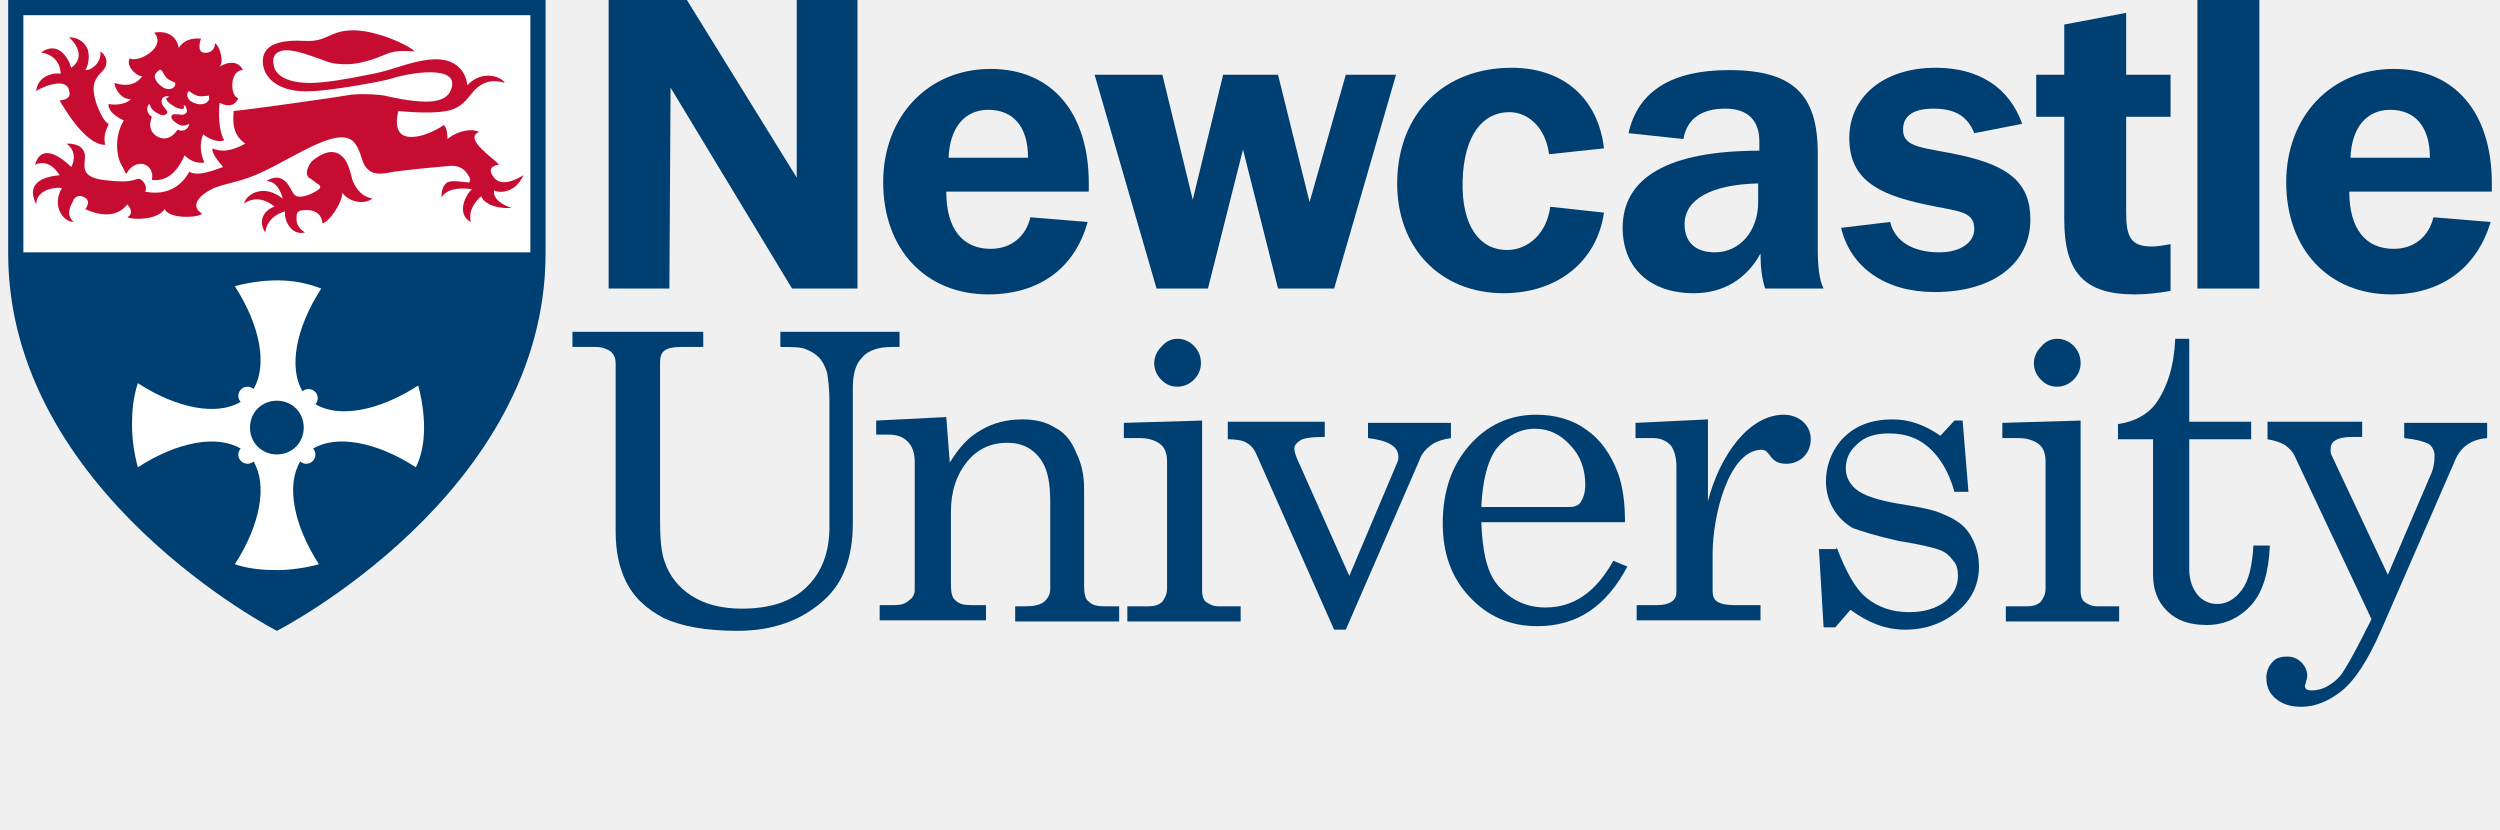
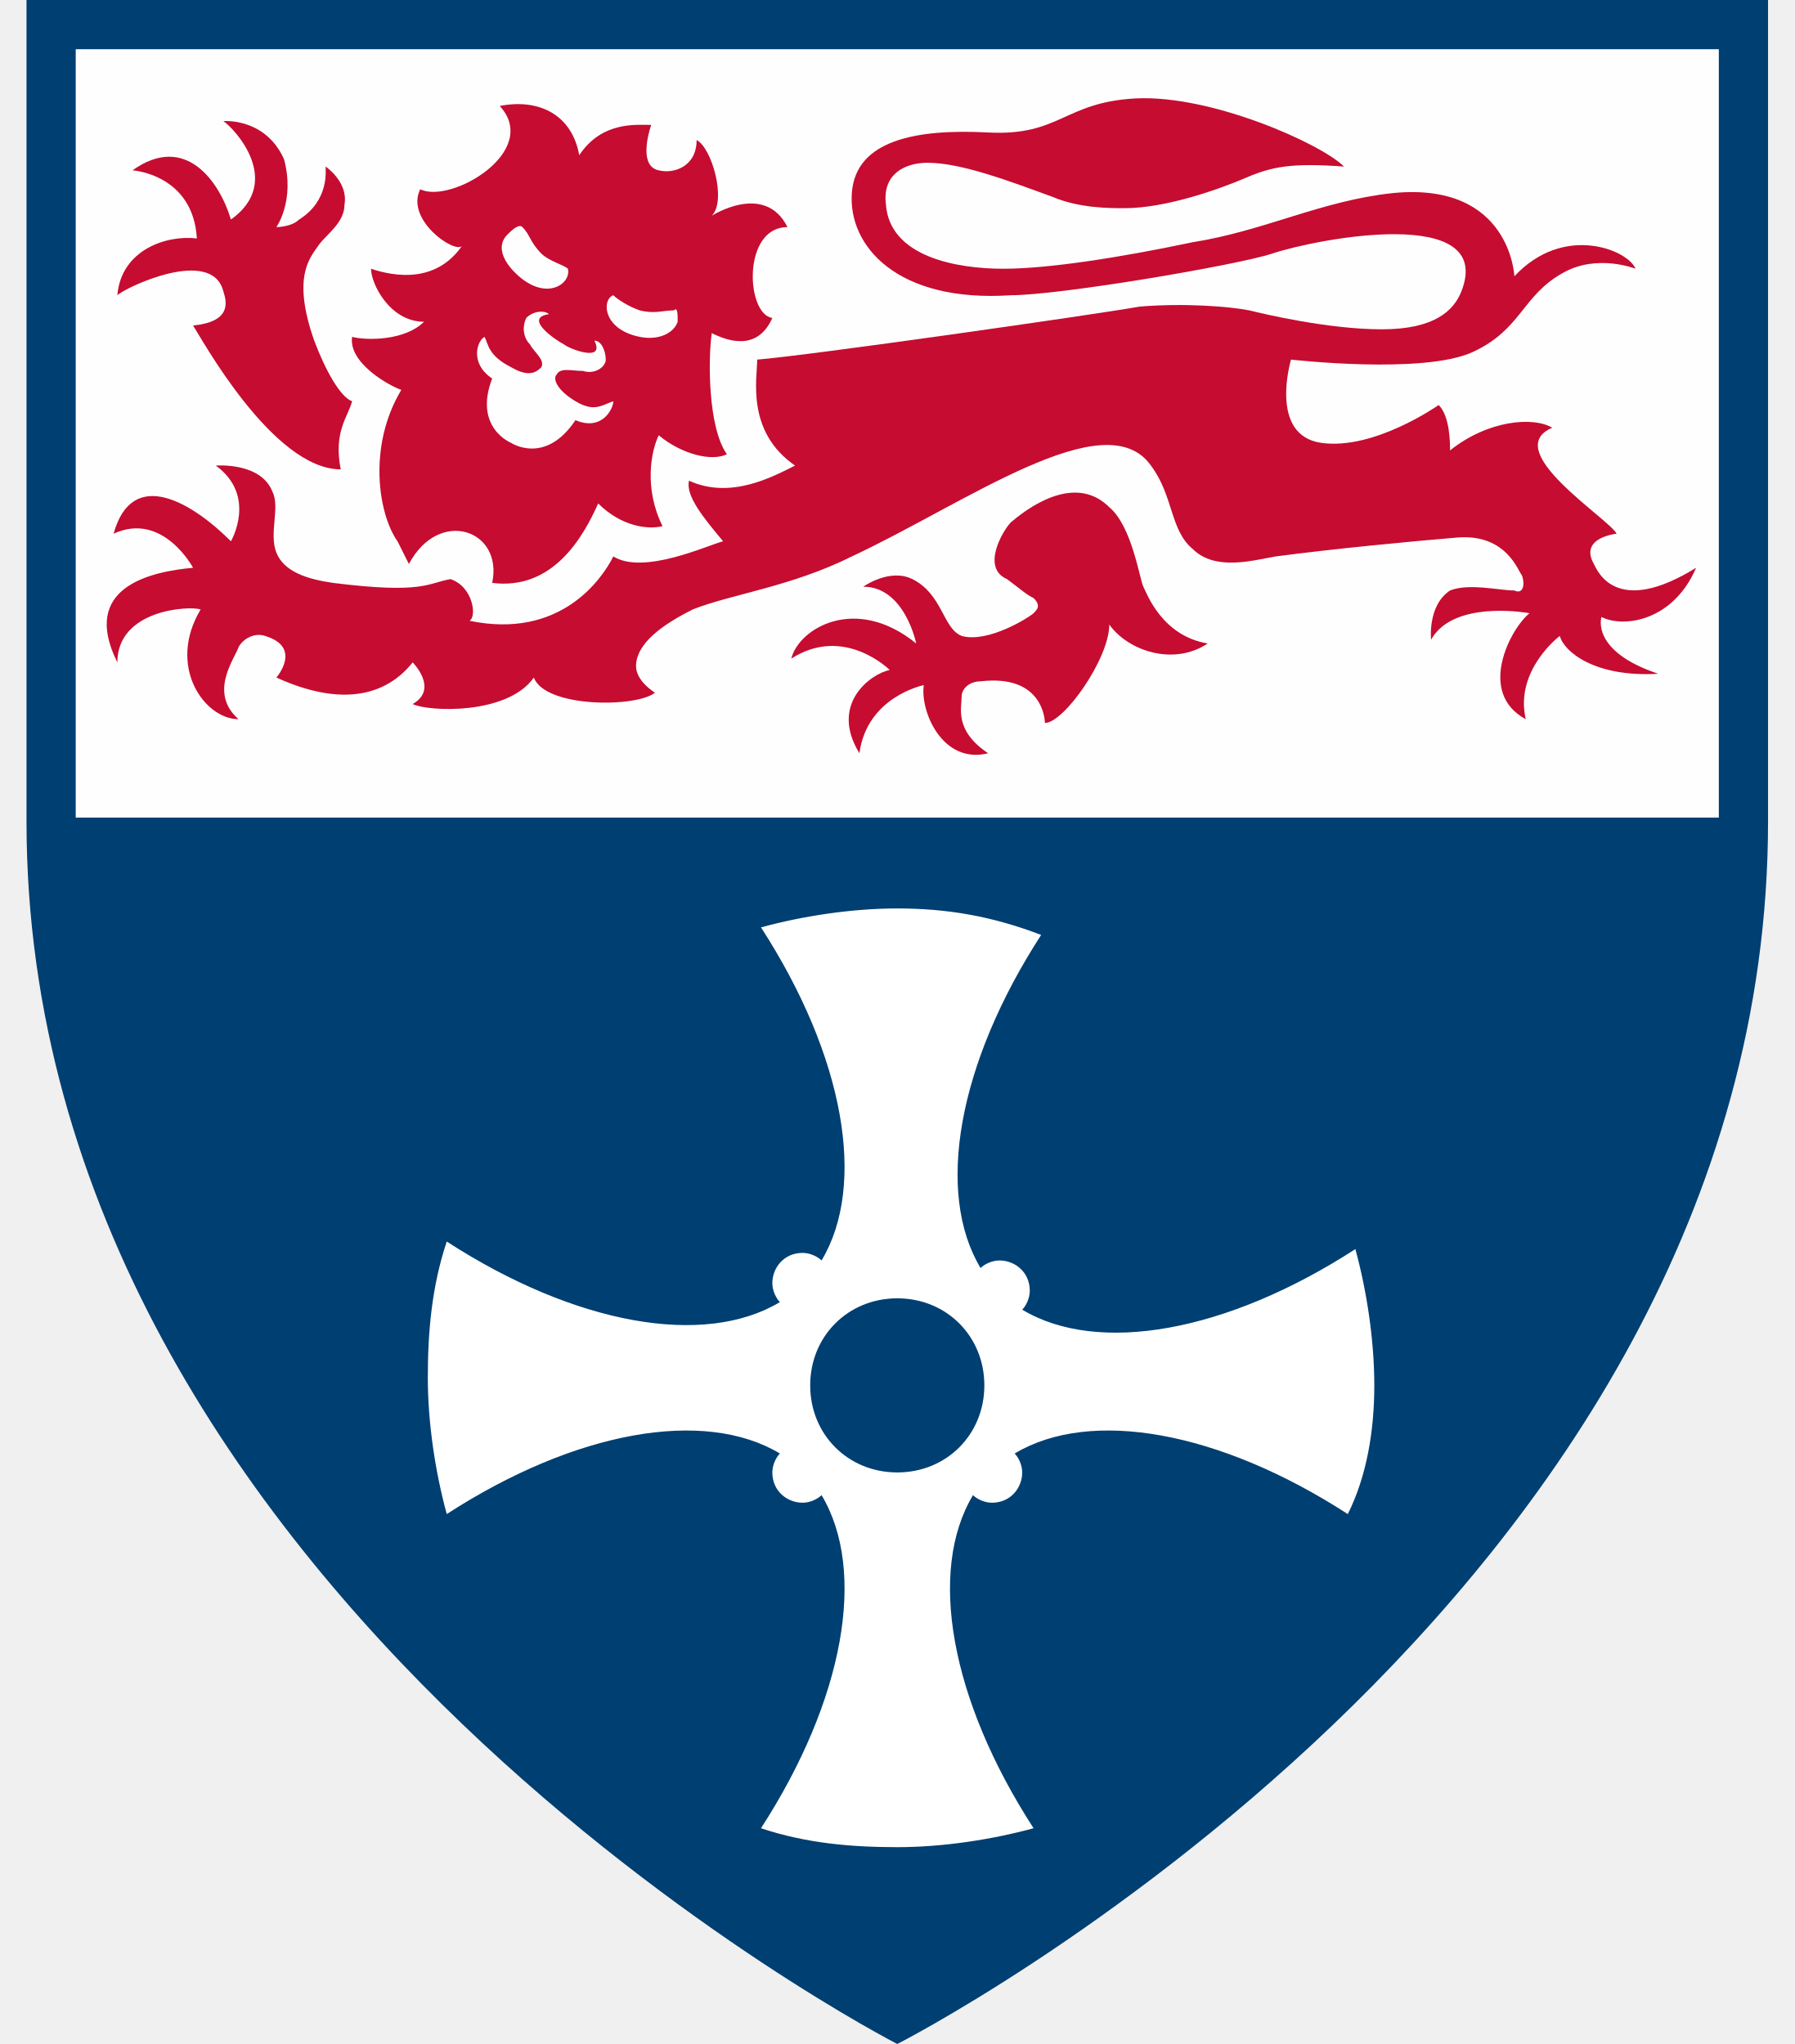
- <svg xmlns="http://www.w3.org/2000/svg" version="1.1" id="Layer_1" x="0px" y="0px" viewBox="0 0 214 71" style="enable-background:new 0 0 214 71;" xml:space="preserve">
+ <svg xmlns="http://www.w3.org/2000/svg" version="1.1" id="Layer_1" viewBox="0 0 47.4 54" xml:space="preserve">
  <style type="text/css">
	.st0{fill:#003F72;}
	.st1{fill:#FFFFFF;}
	.st2{fill:#FEFEFE;}
	.st3{fill:#C60C30;}
</style>
  <g>
-     <path class="st0" d="M84.6,25.2c-5.4,0-9-3.9-9-9.6c0-5.6,3.8-9.7,9.2-9.7c5.2,0,8.4,3.7,8.4,9.8c0,0.2,0,0.5,0,0.7H81   c0,3.2,1.4,4.9,3.8,4.9c1.7,0,3-1,3.4-2.7l4.9,0.4C92,23,88.9,25.2,84.6,25.2 M88,13.5c0-2.7-1.3-4.1-3.4-4.1c-2,0-3.3,1.5-3.4,4.1   H88z" />
-     <path class="st0" d="M204.7,25.2c-5.4,0-9-3.9-9-9.6c0-5.6,3.8-9.7,9.2-9.7c5.2,0,8.4,3.7,8.4,9.8c0,0.2,0,0.5,0,0.7h-12.2   c0,3.2,1.4,4.9,3.8,4.9c1.7,0,3-1,3.4-2.7l4.9,0.4C212,23,208.9,25.2,204.7,25.2 M208,13.5c0-2.7-1.3-4.1-3.4-4.1   c-2,0-3.3,1.5-3.4,4.1H208z" />
-     <polyline class="st0" points="93.7,6.4 99.5,6.4 102.1,17.1 104.7,6.4 109.4,6.4 112.1,17.3 115.2,6.4 119.5,6.4 114.2,24.7    109.4,24.7 106.4,12.8 103.4,24.7 99,24.7 93.7,6.4  " />
-     <path class="st0" d="M129.2,9.6c-2.3,0-3.9,2-4,5.9c-0.1,3.9,1.5,5.9,3.8,5.9c1.8,0,3.4-1.4,3.7-3.7l4.6,0.5   c-0.6,4.2-4,6.9-8.6,6.9c-5.4,0-9.2-3.9-9.1-9.6c0.1-5.8,4-9.7,9.8-9.7c4.4,0,7.4,2.6,7.9,6.9l-4.7,0.5   C132.3,10.9,130.8,9.6,129.2,9.6" />
-     <path class="st0" d="M150.7,21.7c-1.2,2.2-3.2,3.4-5.7,3.4c-3.8,0-6.1-2.2-6.1-5.6c0-4.3,3.9-6.6,11.7-6.6v-0.8   c0-1.8-1-2.8-2.9-2.8c-2.1,0-3.3,0.9-3.6,2.6l-4.7-0.5c0.8-3.6,3.7-5.4,8.6-5.4c5.5,0,7.6,2.1,7.6,7.1v8.1c0,1.5,0.1,2.7,0.5,3.5   h-5C150.8,23.8,150.7,22.8,150.7,21.7 M144.2,19.2c0,1.5,0.9,2.4,2.6,2.4c2.1,0,3.7-1.8,3.7-4.3v-1.6   C146.4,15.8,144.2,17.1,144.2,19.2z" />
-     <path class="st0" d="M161.8,19c0.4,1.7,2,2.6,4.2,2.6c1.9,0,3-0.9,3-2c0-1.6-1.5-1.5-4.2-2.1c-4.3-0.9-6.5-2.3-6.5-5.7   c0-3.4,2.8-6,7.4-6c3.7,0,6.3,1.7,7.4,4.8l-4.1,0.8c-0.6-1.5-1.7-2.1-3.5-2.1c-1.7,0-2.6,0.6-2.6,1.8c0,1.6,1.8,1.5,5,2.2   c4,0.9,5.9,2.3,5.9,5.5c0,3.6-3,6.2-8.2,6.2c-4.2,0-7.2-2.1-8-5.5L161.8,19" />
-     <polyline class="st0" points="188.1,0 193.4,0 193.4,24.7 188.1,24.7 188.1,0  " />
-     <path class="st0" d="M81.3,39.6c0.8-1.3,1.6-2.2,2.7-2.8c1-0.6,2.2-0.9,3.5-0.9c1.1,0,2,0.2,2.8,0.7c0.8,0.4,1.4,1.1,1.8,2.1   c0.5,1,0.7,2,0.7,3.2v8.3c0,0.6,0.1,1.1,0.4,1.3c0.3,0.3,0.7,0.4,1.4,0.4h1.2v1.3h-8.9v-1.3h0.8c0.8,0,1.3-0.1,1.7-0.4   c0.3-0.3,0.5-0.6,0.5-1.1V43c0-1.6-0.2-2.7-0.7-3.5c-0.7-1.1-1.7-1.6-3-1.6c-1.3,0-2.5,0.5-3.4,1.6c-0.9,1.1-1.4,2.5-1.4,4.3v6.3   c0,0.6,0.1,1.1,0.4,1.3c0.3,0.3,0.7,0.4,1.4,0.4h1.2v1.3h-9.1v-1.3h1.2c0.6,0,1-0.1,1.3-0.4c0.3-0.2,0.5-0.5,0.5-0.9v-11   c0-0.7-0.2-1.3-0.6-1.7c-0.4-0.4-0.9-0.6-1.7-0.6H75v-1.2l6-0.3L81.3,39.6" />
-     <path class="st0" d="M96.1,36.2l6.8-0.2v14.6c0,0.4,0.1,0.7,0.3,0.9c0.3,0.2,0.6,0.4,1.1,0.4h1.9v1.3h-9.7v-1.3h1.8   c0.5,0,0.9-0.1,1.2-0.4c0.2-0.3,0.4-0.6,0.4-1.1V39.5c0-0.7-0.2-1.2-0.6-1.5c-0.4-0.3-1-0.5-1.7-0.5h-1.4V36.2 M100.8,29   c0.5,0,1,0.2,1.4,0.6c0.4,0.4,0.6,0.9,0.6,1.5c0,0.5-0.2,1-0.6,1.4c-0.4,0.4-0.9,0.6-1.4,0.6c-0.6,0-1-0.2-1.4-0.6   c-0.4-0.4-0.6-0.9-0.6-1.4c0-0.5,0.2-1,0.6-1.4C99.8,29.2,100.3,29,100.8,29z" />
-     <path class="st0" d="M171.3,36.2l6.8-0.2v14.6c0,0.4,0.1,0.7,0.3,0.9c0.3,0.2,0.6,0.4,1.1,0.4h1.9v1.3h-9.7v-1.3h1.8   c0.5,0,0.9-0.1,1.2-0.4c0.2-0.3,0.4-0.6,0.4-1.1V39.5c0-0.7-0.2-1.2-0.6-1.5c-0.4-0.3-1-0.5-1.7-0.5h-1.4V36.2 M176.1,29   c0.5,0,1,0.2,1.4,0.6c0.4,0.4,0.6,0.9,0.6,1.5c0,0.5-0.2,1-0.6,1.4c-0.4,0.4-0.9,0.6-1.4,0.6c-0.6,0-1-0.2-1.4-0.6   c-0.4-0.4-0.6-0.9-0.6-1.4c0-0.5,0.2-1,0.6-1.4C175.1,29.2,175.6,29,176.1,29z" />
-     <path class="st0" d="M105,36.1h8.4v1.3c-1.1,0-1.8,0.1-2.1,0.3c-0.3,0.2-0.5,0.4-0.5,0.7c0,0.3,0.1,0.5,0.2,0.8l4.5,10.1l4.1-9.7   c0.1-0.2,0.1-0.3,0.1-0.5c0-0.9-0.9-1.4-2.6-1.6v-1.3h7.1v1.3c-0.7,0.1-1.3,0.3-1.7,0.6c-0.4,0.3-0.8,0.7-1,1.3l-6.3,14.5h-1   l-6.6-14.9c-0.2-0.5-0.5-0.9-0.9-1.1c-0.3-0.2-0.9-0.3-1.6-0.3V36.1" />
-     <path class="st0" d="M139.1,44.7h-12.3c0.1,2.6,0.5,4.4,1.5,5.5c1.1,1.2,2.4,1.8,4,1.8c2.4,0,4.3-1.3,5.8-4l1.2,0.5   c-1.8,3.4-4.3,5.1-7.7,5.1c-2.3,0-4.2-0.8-5.8-2.5c-1.6-1.7-2.3-3.8-2.3-6.3c0-2.8,0.8-5,2.3-6.7c1.5-1.7,3.4-2.6,5.7-2.6   c1.6,0,3.1,0.4,4.3,1.3c1.2,0.8,2.1,2.1,2.7,3.7C138.9,41.6,139.1,43,139.1,44.7 M126.8,43.4h7.5c0.4,0,0.8-0.1,1-0.4   c0.2-0.3,0.4-0.8,0.4-1.5c0-1.3-0.4-2.5-1.3-3.4c-0.8-0.9-1.8-1.4-3-1.4c-1.3,0-2.4,0.6-3.3,1.7C127.3,39.5,126.9,41.2,126.8,43.4z   " />
-     <path class="st0" d="M157.2,46.8c0.8,2.1,1.6,3.6,2.6,4.4c1,0.8,2.2,1.2,3.6,1.2c1.3,0,2.3-0.3,3.1-0.9c0.7-0.6,1.1-1.3,1.1-2.2   c0-0.5-0.1-1-0.4-1.3c-0.3-0.4-0.6-0.7-1.1-0.9c-0.5-0.2-1.7-0.5-3.6-0.8c-1.8-0.4-3.1-0.8-3.9-1.1c-0.7-0.4-1.3-1-1.7-1.7   c-0.4-0.7-0.6-1.5-0.6-2.3c0-1.2,0.4-2.4,1.2-3.4c1.1-1.3,2.6-1.9,4.5-1.9c1.5,0,2.8,0.5,4.1,1.4l1.2-1.3h0.7l0.5,6.1h-1.2   c-0.5-1.8-1.3-3-2.2-3.8c-0.9-0.8-2-1.2-3.4-1.2c-1.2,0-2.1,0.3-2.7,0.9c-0.7,0.6-1,1.3-1,2.1c0,0.7,0.3,1.3,0.9,1.8   c0.6,0.5,1.8,0.9,3.5,1.2c2,0.3,3.3,0.6,3.9,0.9c1,0.4,1.8,0.9,2.3,1.7c0.5,0.8,0.8,1.7,0.8,2.8c0,1.5-0.6,2.8-1.8,3.8   c-1.2,1-2.7,1.6-4.5,1.6c-1.7,0-3.2-0.6-4.7-1.7l-1.3,1.5h-1l-0.4-6.7H157.2" />
-     <path class="st0" d="M194,36.1h8.2v1.3h-0.8c-0.7,0-1.2,0.1-1.5,0.3c-0.3,0.2-0.4,0.4-0.4,0.8c0,0.2,0,0.3,0.1,0.5l4.8,10.2   l3.6-8.4c0.3-0.6,0.4-1.2,0.4-1.8c0-0.4-0.2-0.8-0.5-1c-0.4-0.2-1.1-0.4-2.1-0.5v-1.3h7.1v1.3c-1.3,0.1-2.2,0.7-2.7,1.8l-6.4,14.7   c-1.1,2.5-2.2,4.2-3.3,5.1c-1.1,0.9-2.3,1.4-3.5,1.4c-0.9,0-1.6-0.2-2.2-0.7c-0.6-0.5-0.8-1.1-0.8-1.8c0-0.5,0.2-1,0.5-1.3   c0.3-0.4,0.8-0.5,1.3-0.5c0.5,0,0.9,0.2,1.2,0.5c0.3,0.3,0.5,0.7,0.5,1.1c0,0.1,0,0.3-0.1,0.5c0,0.2-0.1,0.3-0.1,0.4   c0,0.3,0.2,0.4,0.6,0.4c0.4,0,0.9-0.1,1.4-0.4c0.5-0.3,1-0.7,1.4-1.4c0.4-0.6,1.2-2.1,2.3-4.3l-6.5-13.8c-0.2-0.5-0.5-0.8-0.9-1.1   c-0.3-0.2-0.9-0.4-1.5-0.5V36.1" />
-     <polyline class="st0" points="52.1,0 58.8,0 68.2,15.2 68.2,0 73.4,0 73.4,24.7 67.8,24.7 57.4,7.5 57.3,24.7 52.1,24.7 52.1,0     " />
-     <path class="st0" d="M49,28.4h11.2v1.3h-1.9c-0.7,0-1.1,0.1-1.4,0.3c-0.3,0.2-0.4,0.6-0.4,1v13.5c0,1.6,0.1,2.8,0.4,3.6   c0.4,1.2,1.2,2.2,2.3,2.9c1.1,0.7,2.5,1.1,4.3,1.1c2.4,0,4.3-0.6,5.6-1.9c1.3-1.3,1.9-3,1.9-5.1V34.4c0-1.1-0.1-1.9-0.2-2.5   c-0.2-0.6-0.4-1-0.7-1.3c-0.3-0.3-0.6-0.5-1.1-0.7c-0.4-0.2-1.2-0.2-2.2-0.2v-1.3H77v1.3h-0.7c-1.1,0-2,0.3-2.5,0.9   c-0.6,0.6-0.8,1.5-0.8,2.7v11.5c0,2.9-0.8,5.1-2.5,6.6c-1.9,1.7-4.3,2.6-7.4,2.6c-2.7,0-4.8-0.4-6.3-1.1c-1.5-0.8-2.6-1.8-3.3-3.3   c-0.5-1.1-0.8-2.4-0.8-4.1V31.1c0-0.4-0.1-0.7-0.4-1c-0.3-0.2-0.7-0.4-1.3-0.4H49V28.4" />
-     <path class="st0" d="M185.8,20.9c-0.6,0.1-1.1,0.2-1.6,0.2c-1.8,0-2.2-0.8-2.2-2.9V10h3.8V6.4H182V1.1l-5.3,1v4.3h-2.4V10h2.4v8.8   c0,4.5,1.7,6.4,6,6.4c1,0,2-0.1,3.1-0.3V20.9" />
-     <path class="st0" d="M192.9,46.6c-0.1,1.8-0.4,3.1-1,3.9c-0.6,0.8-1.3,1.2-2.1,1.2c-0.7,0-1.3-0.3-1.7-0.8   c-0.4-0.5-0.7-1.2-0.7-2.2V37.6h5.3v-1.5h-5.3V29h-1.2c-0.1,2.4-0.7,4.2-1.7,5.6c-0.7,0.9-1.8,1.5-3.2,1.7v1.3h3v11.6   c0,1.3,0.4,2.3,1.2,3.1c0.8,0.8,1.9,1.2,3.4,1.2c1.5,0,2.8-0.6,3.8-1.7c1-1.1,1.5-2.8,1.6-5.1H192.9" />
-     <path class="st0" d="M152.7,35.5c-3,0-5.5,3.5-6.5,7.4v-7l-6.2,0.3v1.3h1.5c0.6,0,1.1,0.2,1.5,0.6c0.3,0.4,0.5,1,0.5,1.8v10.8   c0,0.3-0.1,0.6-0.4,0.8c-0.3,0.2-0.7,0.3-1.3,0.3h-1.7v1.3h10.6v-1.3h-2.2c-0.7,0-1.2-0.1-1.5-0.3c-0.3-0.2-0.4-0.5-0.4-0.9v-3.2   c0-3.3,1.4-8.9,4.2-8.9c0.8,0,0.6,1.2,2.1,1.2c1.2,0,2.1-0.9,2.1-2.1C155,36.3,153.9,35.5,152.7,35.5" />
    <path class="st0" d="M0.7,0c0,0,0,14.6,0,21.7c0,20.5,23,32.3,23,32.3s23-11.7,23-32.3c0-7.1,0-21.7,0-21.7H0.7" />
    <g>
-       <path class="st1" d="M36.3,36.6c0-1.2-0.2-2.5-0.5-3.6c-3.4,2.2-6.8,2.8-8.8,1.6c0.1-0.1,0.2-0.3,0.2-0.5c0-0.5-0.4-0.8-0.8-0.8    c-0.2,0-0.4,0.1-0.5,0.2c-1.2-2-0.6-5.4,1.6-8.8C26.2,24.2,25,24,23.7,24l0,0c-1.2,0-2.5,0.2-3.6,0.5c2.2,3.4,2.8,6.8,1.6,8.8    c-0.1-0.1-0.3-0.2-0.5-0.2c-0.5,0-0.8,0.4-0.8,0.8c0,0.2,0.1,0.4,0.2,0.5c-2,1.2-5.4,0.6-8.8-1.6c-0.4,1.2-0.5,2.4-0.5,3.6h0    c0,1.2,0.2,2.5,0.5,3.6c3.4-2.2,6.8-2.8,8.8-1.6c-0.1,0.1-0.2,0.3-0.2,0.5c0,0.5,0.4,0.8,0.8,0.8c0.2,0,0.4-0.1,0.5-0.2    c1.2,2,0.6,5.4-1.6,8.8c1.2,0.4,2.4,0.5,3.6,0.5l0,0c1.2,0,2.5-0.2,3.6-0.5c-2.2-3.4-2.8-6.8-1.6-8.8c0.1,0.1,0.3,0.2,0.5,0.2    c0.5,0,0.8-0.4,0.8-0.8c0-0.2-0.1-0.4-0.2-0.5c2-1.2,5.4-0.6,8.8,1.6C36.1,39,36.3,37.8,36.3,36.6L36.3,36.6" />
+       <path class="st1" d="M36.3,36.6c0-1.2-0.2-2.5-0.5-3.6c-3.4,2.2-6.8,2.8-8.8,1.6c0.1-0.1,0.2-0.3,0.2-0.5c0-0.5-0.4-0.8-0.8-0.8 c-0.2,0-0.4,0.1-0.5,0.2c-1.2-2-0.6-5.4,1.6-8.8C26.2,24.2,25,24,23.7,24l0,0c-1.2,0-2.5,0.2-3.6,0.5c2.2,3.4,2.8,6.8,1.6,8.8 c-0.1-0.1-0.3-0.2-0.5-0.2c-0.5,0-0.8,0.4-0.8,0.8c0,0.2,0.1,0.4,0.2,0.5c-2,1.2-5.4,0.6-8.8-1.6c-0.4,1.2-0.5,2.4-0.5,3.6h0 c0,1.2,0.2,2.5,0.5,3.6c3.4-2.2,6.8-2.8,8.8-1.6c-0.1,0.1-0.2,0.3-0.2,0.5c0,0.5,0.4,0.8,0.8,0.8c0.2,0,0.4-0.1,0.5-0.2 c1.2,2,0.6,5.4-1.6,8.8c1.2,0.4,2.4,0.5,3.6,0.5l0,0c1.2,0,2.5-0.2,3.6-0.5c-2.2-3.4-2.8-6.8-1.6-8.8c0.1,0.1,0.3,0.2,0.5,0.2 c0.5,0,0.8-0.4,0.8-0.8c0-0.2-0.1-0.4-0.2-0.5c2-1.2,5.4-0.6,8.8,1.6C36.1,39,36.3,37.8,36.3,36.6L36.3,36.6" />
      <path class="st0" d="M26,36.6c0,1.3-1,2.3-2.3,2.3c-1.3,0-2.3-1-2.3-2.3c0-1.3,1-2.3,2.3-2.3C25,34.3,26,35.3,26,36.6" />
    </g>
    <rect x="2" y="1.3" class="st2" width="43.4" height="20.3" />
-     <path class="st3" d="M27.3,15.8c0.2,0.2,0.1,0.3,0,0.4c-0.1,0.1-1.2,0.8-1.9,0.6c-0.5-0.2-0.5-1.1-1.3-1.5   c-0.6-0.3-1.3,0.2-1.3,0.2c1.1,0,1.4,1.5,1.4,1.5c-1.6-1.3-3.1-0.4-3.3,0.4c1.4-0.9,2.6,0.3,2.6,0.3c-0.5,0.1-1.6,0.9-0.8,2.2   c0.2-1.5,1.7-1.8,1.7-1.8c-0.1,0.7,0.5,2.1,1.7,1.8c-0.9-0.6-0.7-1.2-0.7-1.5c0-0.2,0.2-0.4,0.5-0.4c1.7-0.2,1.7,1.1,1.7,1.1   c0.5,0,1.7-1.7,1.7-2.6c0.5,0.7,1.7,1.1,2.6,0.5c-1.2-0.2-1.6-1.3-1.7-1.5c-0.1-0.2-0.3-1.6-0.9-2.1c-0.8-0.8-1.9-0.2-2.6,0.4   c-0.2,0.2-0.8,1.2-0.1,1.5C27,15.6,27.1,15.7,27.3,15.8" />
-     <path class="st3" d="M9,12.4c-1.8,0-3.7-3.5-3.9-3.8C6.1,8.5,6,8,5.9,7.7C5.6,6.5,3.3,7.6,3.1,7.8c0.1-1.2,1.3-1.6,2.1-1.5l0,0   C5.1,4.6,3.5,4.5,3.5,4.5c1.4-1,2.3,0.3,2.6,1.3c1.4-1,0.1-2.4-0.2-2.6c0,0,1.1-0.1,1.6,1C7.8,5.3,7.3,6,7.3,6s0.4,0,0.6-0.2   c0.8-0.5,0.7-1.3,0.7-1.4c0,0,0.6,0.4,0.5,1c0,0.5-0.5,0.8-0.7,1.1C8.2,6.8,7.7,7.3,8.3,9c0.3,0.8,0.7,1.5,1,1.6   C9.2,11,8.8,11.4,9,12.4" />
-     <path class="st3" d="M5.1,15c-1.1,0.1-3,0.5-2,2.5c0-1.4,1.9-1.5,2.2-1.4c-0.9,1.5,0.1,2.9,1,2.9c-0.8-0.7-0.1-1.6,0-1.9   c0.1-0.2,0.4-0.4,0.7-0.3c1,0.3,0.3,1.1,0.3,1.1c2.2,1,3.2,0.1,3.6-0.4c0,0,0.7,0.7,0,1.1c0.4,0.2,2.5,0.3,3.2-0.7   c0.3,0.8,2.7,0.8,3.2,0.4c0,0-0.5-0.3-0.5-0.7c0-0.6,0.7-1.1,1.5-1.5c1-0.4,2.6-0.6,4.2-1.4c3-1.4,6.7-4.1,7.9-2.4   c0.6,0.8,0.5,1.7,1.1,2.2c0.6,0.6,1.6,0.3,2.2,0.2c1.5-0.2,3.6-0.4,4.8-0.5c1.3-0.1,1.6,0.9,1.7,1c0.1,0.3,0,0.5-0.2,0.4   c-0.4,0-1.2-0.2-1.7,0c-0.6,0.4-0.5,1.3-0.5,1.3c0.5-0.9,2-0.8,2.6-0.7c-0.5,0.4-1.4,2.1-0.1,2.8c-0.3-1.3,0.9-2.2,0.9-2.2   c0.1,0.4,0.9,1.1,2.6,1c-1.8-0.6-1.5-1.5-1.5-1.5c0.6,0.3,1.9,0.1,2.5-1.3c-2.1,1.3-2.6,0.1-2.7-0.1c-0.4-0.7,0.6-0.8,0.6-0.8   c-0.2-0.4-3.1-2.2-1.7-2.8c-0.5-0.3-1.7-0.2-2.7,0.6c0-0.2,0-0.9-0.3-1.2c0,0-1.7,1.2-3.1,1c-1.4-0.2-0.8-2.2-0.8-2.2   s3.5,0.4,4.8-0.2c1.3-0.6,1.3-1.5,2.4-2.1c0.9-0.5,1.9-0.1,1.9-0.1C43,6.6,41.3,5.9,40,7.3c0,0-0.1-2.5-3.2-2.2   c-1.9,0.2-3.4,1-5.3,1.3c-1.9,0.4-3.8,0.7-5,0.7c-1.2,0-3-0.3-3.1-1.7c-0.1-0.8,0.5-1.1,1.1-1.1c0.9,0,2.2,0.5,3.3,0.9   c0.7,0.3,1.5,0.3,1.9,0.3c1.1,0,2.5-0.5,3.2-0.8c0.7-0.3,1.2-0.4,2.6-0.3C34.9,3.8,32,2.5,30,2.6c-1.9,0.1-2,1-3.9,0.9   c-1.9-0.1-3.5,0.2-3.6,1.6c-0.1,1.4,1.2,2.9,4.2,2.7C28,7.8,32.7,7,33.6,6.7c1.2-0.4,5.9-1.3,5,1c-0.2,0.5-0.7,1-2.1,1   s-3.1-0.4-3.5-0.5c-0.5-0.1-1.7-0.2-2.9-0.1c-1.1,0.2-8.8,1.3-10.1,1.4c0,0.5-0.3,1.9,1,2.8c-0.6,0.3-1.7,0.9-2.8,0.4   c-0.1,0.4,0.4,1,0.9,1.6c-0.4,0.1-2.1,0.9-2.9,0.4c-0.3,0.6-1.4,2.2-3.8,1.7c0.2-0.1,0.1-0.9-0.5-1.1c-0.6,0.1-0.7,0.4-3.1,0.1   c-0.7-0.1-1.3-0.3-1.5-0.8c-0.2-0.5,0.1-1.2-0.1-1.6c-0.3-0.8-1.5-0.7-1.5-0.7c1.1,0.8,0.4,2,0.4,2c-1-1-2.6-2-3.1-0.2   C4.3,13.5,5.1,15,5.1,15" />
-     <path class="st3" d="M20.8,6c-0.6-1.2-2-0.3-2-0.3c0.4-0.4,0-1.8-0.4-2c0,0.7-0.6,0.9-1,0.8c-0.5-0.1-0.3-0.9-0.2-1.2   c-0.4,0-1.3-0.1-1.9,0.8c-0.2-1.1-1.1-1.5-2.1-1.3c1.1,1.2-1.3,2.6-2.1,2.2c-0.4,0.8,0.9,1.7,1.1,1.5c-0.7,1-1.8,0.8-2.4,0.6   c0,0.4,0.5,1.4,1.4,1.4C10.7,9,9.7,9,9.3,8.9c-0.1,0.7,1,1.3,1.3,1.4c-0.9,1.5-0.6,3.3-0.1,4l0.3,0.6c0.8-1.5,2.5-0.9,2.2,0.5   c1.6,0.2,2.4-1.2,2.8-2.1c0.6,0.6,1.3,0.7,1.7,0.6c-0.5-1-0.3-2-0.1-2.4c0.6,0.5,1.4,0.7,1.8,0.5c-0.5-0.7-0.5-2.5-0.4-3.2   c0.4,0.2,1.2,0.5,1.6-0.4C19.7,8.3,19.6,6,20.8,6z M13.4,6.2c0.1-0.1,0.3-0.3,0.4-0.2c0.2,0.2,0.2,0.4,0.5,0.7   c0.2,0.2,0.6,0.3,0.7,0.4c0.1,0.4-0.6,0.9-1.4,0.1C13.3,6.9,13.1,6.5,13.4,6.2z M15.2,11.1c-0.8,1.2-1.7,0.6-1.7,0.6   s-1-0.4-0.5-1.7c-0.6-0.4-0.4-1-0.2-1.1c0.1,0.2,0.1,0.5,0.7,0.8c0.5,0.3,0.7,0.1,0.8,0c0.1-0.2-0.2-0.4-0.3-0.6   c-0.2-0.2-0.2-0.5-0.1-0.7c0.2-0.2,0.5-0.2,0.6-0.1c-0.7,0.1,0.2,0.7,0.4,0.8C15,9.2,16,9.6,15.7,9c0.2,0,0.3,0.3,0.3,0.5   c0,0.2-0.3,0.4-0.6,0.3c-0.3,0-0.6-0.1-0.7,0.1c-0.1,0.1,0,0.4,0.5,0.7c0.5,0.3,0.7,0.1,1,0C16.2,10.8,15.9,11.4,15.2,11.1z    M17.9,8.5c-0.1,0.3-0.5,0.5-1,0.4c-1-0.2-1-1-0.7-1.1c0.1,0.1,0.4,0.3,0.7,0.4c0.4,0.1,0.6,0,0.9,0C17.9,8.1,17.9,8.3,17.9,8.5z" />
+     <path class="st3" d="M27.3,15.8c0.2,0.2,0.1,0.3,0,0.4c-0.1,0.1-1.2,0.8-1.9,0.6c-0.5-0.2-0.5-1.1-1.3-1.5 c-0.6-0.3-1.3,0.2-1.3,0.2c1.1,0,1.4,1.5,1.4,1.5c-1.6-1.3-3.1-0.4-3.3,0.4c1.4-0.9,2.6,0.3,2.6,0.3c-0.5,0.1-1.6,0.9-0.8,2.2 c0.2-1.5,1.7-1.8,1.7-1.8c-0.1,0.7,0.5,2.1,1.7,1.8c-0.9-0.6-0.7-1.2-0.7-1.5c0-0.2,0.2-0.4,0.5-0.4c1.7-0.2,1.7,1.1,1.7,1.1 c0.5,0,1.7-1.7,1.7-2.6c0.5,0.7,1.7,1.1,2.6,0.5c-1.2-0.2-1.6-1.3-1.7-1.5c-0.1-0.2-0.3-1.6-0.9-2.1c-0.8-0.8-1.9-0.2-2.6,0.4 c-0.2,0.2-0.8,1.2-0.1,1.5C27,15.6,27.1,15.7,27.3,15.8" />
+     <path class="st3" d="M9,12.4c-1.8,0-3.7-3.5-3.9-3.8C6.1,8.5,6,8,5.9,7.7C5.6,6.5,3.3,7.6,3.1,7.8c0.1-1.2,1.3-1.6,2.1-1.5l0,0 C5.1,4.6,3.5,4.5,3.5,4.5c1.4-1,2.3,0.3,2.6,1.3c1.4-1,0.1-2.4-0.2-2.6c0,0,1.1-0.1,1.6,1C7.8,5.3,7.3,6,7.3,6s0.4,0,0.6-0.2 c0.8-0.5,0.7-1.3,0.7-1.4c0,0,0.6,0.4,0.5,1c0,0.5-0.5,0.8-0.7,1.1C8.2,6.8,7.7,7.3,8.3,9c0.3,0.8,0.7,1.5,1,1.6 C9.2,11,8.8,11.4,9,12.4" />
+     <path class="st3" d="M5.1,15c-1.1,0.1-3,0.5-2,2.5c0-1.4,1.9-1.5,2.2-1.4c-0.9,1.5,0.1,2.9,1,2.9c-0.8-0.7-0.1-1.6,0-1.9 c0.1-0.2,0.4-0.4,0.7-0.3c1,0.3,0.3,1.1,0.3,1.1c2.2,1,3.2,0.1,3.6-0.4c0,0,0.7,0.7,0,1.1c0.4,0.2,2.5,0.3,3.2-0.7 c0.3,0.8,2.7,0.8,3.2,0.4c0,0-0.5-0.3-0.5-0.7c0-0.6,0.7-1.1,1.5-1.5c1-0.4,2.6-0.6,4.2-1.4c3-1.4,6.7-4.1,7.9-2.4 c0.6,0.8,0.5,1.7,1.1,2.2c0.6,0.6,1.6,0.3,2.2,0.2c1.5-0.2,3.6-0.4,4.8-0.5c1.3-0.1,1.6,0.9,1.7,1c0.1,0.3,0,0.5-0.2,0.4 c-0.4,0-1.2-0.2-1.7,0c-0.6,0.4-0.5,1.3-0.5,1.3c0.5-0.9,2-0.8,2.6-0.7c-0.5,0.4-1.4,2.1-0.1,2.8c-0.3-1.3,0.9-2.2,0.9-2.2 c0.1,0.4,0.9,1.1,2.6,1c-1.8-0.6-1.5-1.5-1.5-1.5c0.6,0.3,1.9,0.1,2.5-1.3c-2.1,1.3-2.6,0.1-2.7-0.1c-0.4-0.7,0.6-0.8,0.6-0.8 c-0.2-0.4-3.1-2.2-1.7-2.8c-0.5-0.3-1.7-0.2-2.7,0.6c0-0.2,0-0.9-0.3-1.2c0,0-1.7,1.2-3.1,1c-1.4-0.2-0.8-2.2-0.8-2.2 s3.5,0.4,4.8-0.2c1.3-0.6,1.3-1.5,2.4-2.1c0.9-0.5,1.9-0.1,1.9-0.1C43,6.6,41.3,5.9,40,7.3c0,0-0.1-2.5-3.2-2.2 c-1.9,0.2-3.4,1-5.3,1.3c-1.9,0.4-3.8,0.7-5,0.7c-1.2,0-3-0.3-3.1-1.7c-0.1-0.8,0.5-1.1,1.1-1.1c0.9,0,2.2,0.5,3.3,0.9 c0.7,0.3,1.5,0.3,1.9,0.3c1.1,0,2.5-0.5,3.2-0.8c0.7-0.3,1.2-0.4,2.6-0.3C34.9,3.8,32,2.5,30,2.6c-1.9,0.1-2,1-3.9,0.9 c-1.9-0.1-3.5,0.2-3.6,1.6c-0.1,1.4,1.2,2.9,4.2,2.7C28,7.8,32.7,7,33.6,6.7c1.2-0.4,5.9-1.3,5,1c-0.2,0.5-0.7,1-2.1,1 s-3.1-0.4-3.5-0.5c-0.5-0.1-1.7-0.2-2.9-0.1c-1.1,0.2-8.8,1.3-10.1,1.4c0,0.5-0.3,1.9,1,2.8c-0.6,0.3-1.7,0.9-2.8,0.4 c-0.1,0.4,0.4,1,0.9,1.6c-0.4,0.1-2.1,0.9-2.9,0.4c-0.3,0.6-1.4,2.2-3.8,1.7c0.2-0.1,0.1-0.9-0.5-1.1c-0.6,0.1-0.7,0.4-3.1,0.1 c-0.7-0.1-1.3-0.3-1.5-0.8c-0.2-0.5,0.1-1.2-0.1-1.6c-0.3-0.8-1.5-0.7-1.5-0.7c1.1,0.8,0.4,2,0.4,2c-1-1-2.6-2-3.1-0.2 C4.3,13.5,5.1,15,5.1,15" />
+     <path class="st3" d="M20.8,6c-0.6-1.2-2-0.3-2-0.3c0.4-0.4,0-1.8-0.4-2c0,0.7-0.6,0.9-1,0.8c-0.5-0.1-0.3-0.9-0.2-1.2 c-0.4,0-1.3-0.1-1.9,0.8c-0.2-1.1-1.1-1.5-2.1-1.3c1.1,1.2-1.3,2.6-2.1,2.2c-0.4,0.8,0.9,1.7,1.1,1.5c-0.7,1-1.8,0.8-2.4,0.6 c0,0.4,0.5,1.4,1.4,1.4C10.7,9,9.7,9,9.3,8.9c-0.1,0.7,1,1.3,1.3,1.4c-0.9,1.5-0.6,3.3-0.1,4l0.3,0.6c0.8-1.5,2.5-0.9,2.2,0.5 c1.6,0.2,2.4-1.2,2.8-2.1c0.6,0.6,1.3,0.7,1.7,0.6c-0.5-1-0.3-2-0.1-2.4c0.6,0.5,1.4,0.7,1.8,0.5c-0.5-0.7-0.5-2.5-0.4-3.2 c0.4,0.2,1.2,0.5,1.6-0.4C19.7,8.3,19.6,6,20.8,6z M13.4,6.2c0.1-0.1,0.3-0.3,0.4-0.2c0.2,0.2,0.2,0.4,0.5,0.7 c0.2,0.2,0.6,0.3,0.7,0.4c0.1,0.4-0.6,0.9-1.4,0.1C13.3,6.9,13.1,6.5,13.4,6.2z M15.2,11.1c-0.8,1.2-1.7,0.6-1.7,0.6 s-1-0.4-0.5-1.7c-0.6-0.4-0.4-1-0.2-1.1c0.1,0.2,0.1,0.5,0.7,0.8c0.5,0.3,0.7,0.1,0.8,0c0.1-0.2-0.2-0.4-0.3-0.6 c-0.2-0.2-0.2-0.5-0.1-0.7c0.2-0.2,0.5-0.2,0.6-0.1c-0.7,0.1,0.2,0.7,0.4,0.8C15,9.2,16,9.6,15.7,9c0.2,0,0.3,0.3,0.3,0.5 c0,0.2-0.3,0.4-0.6,0.3c-0.3,0-0.6-0.1-0.7,0.1c-0.1,0.1,0,0.4,0.5,0.7c0.5,0.3,0.7,0.1,1,0C16.2,10.8,15.9,11.4,15.2,11.1z M17.9,8.5c-0.1,0.3-0.5,0.5-1,0.4c-1-0.2-1-1-0.7-1.1c0.1,0.1,0.4,0.3,0.7,0.4c0.4,0.1,0.6,0,0.9,0C17.9,8.1,17.9,8.3,17.9,8.5z" />
  </g>
</svg>
